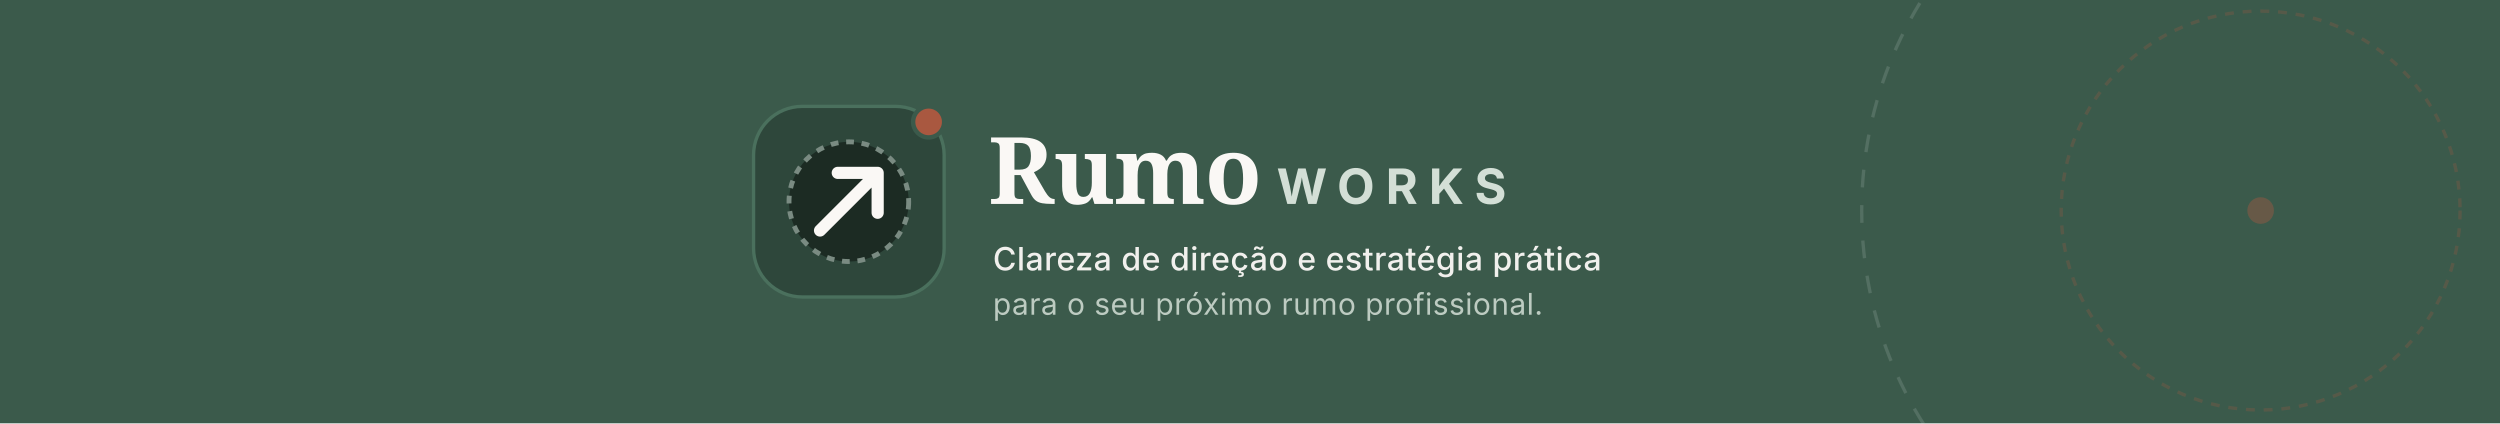
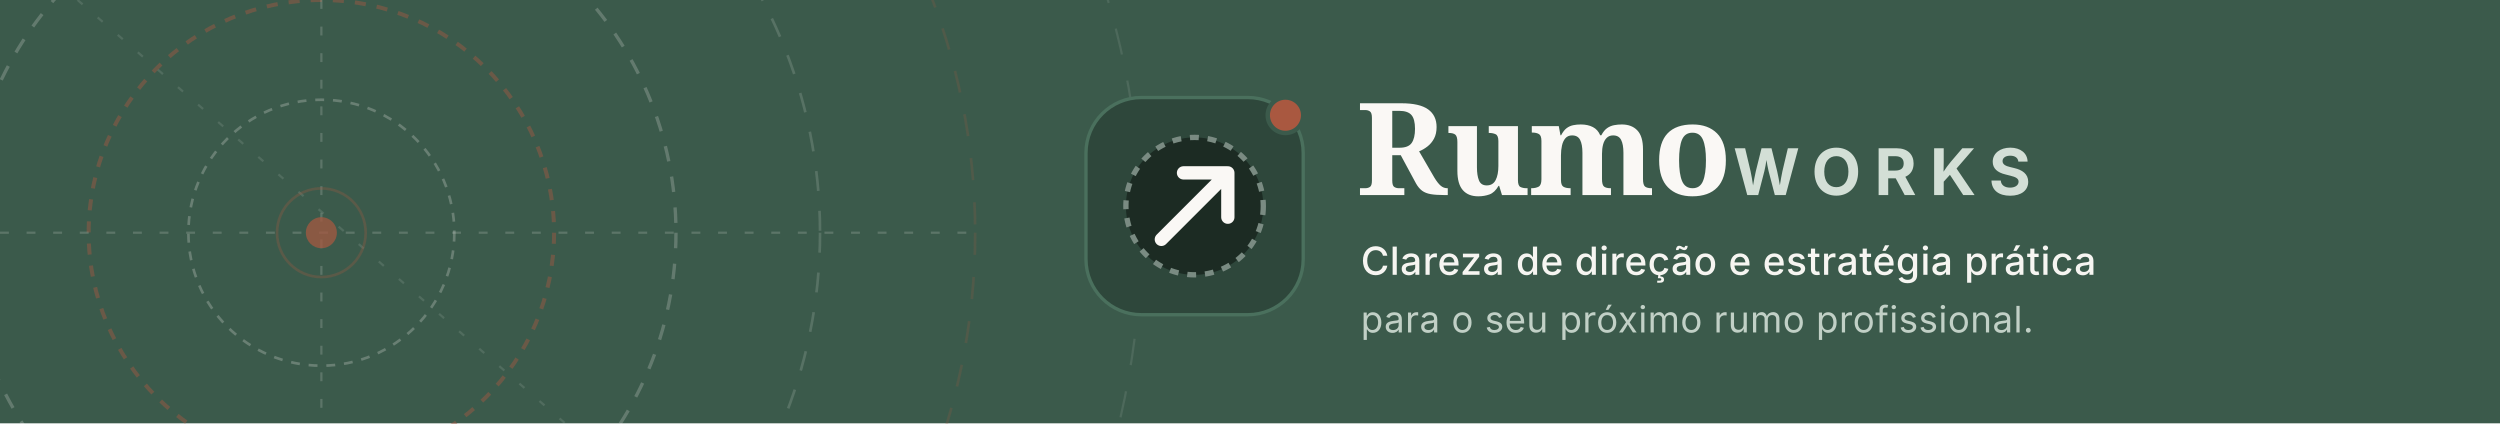
<svg xmlns="http://www.w3.org/2000/svg" viewBox="0 0 1128 191" width="1128" height="191">
  <rect width="1128" height="191" fill="#3B5A4B" />
-   <circle cx="1020" cy="95" r="180" stroke="#EBF1ED" stroke-width="1.5" stroke-dasharray="8 8" opacity="0.14" fill="none" />
-   <circle cx="1020" cy="95" r="90" stroke="#A95840" stroke-width="1.5" stroke-dasharray="4 4" opacity="0.25" fill="none" />
-   <circle cx="1020" cy="95" r="6" fill="#A95840" opacity="0.4" />
-   <g transform="translate(340, 48)">
-     <rect width="86" height="86" rx="22" fill="#2E473B" stroke="#4A705D" stroke-width="1.5" />
-     <circle cx="43" cy="43" r="27" stroke="#EBF1ED" stroke-width="2.2" stroke-dasharray="3.5 3.5" opacity="0.4" />
-     <path d="M30 56L56 30M56 30H38M56 30V48" stroke="#FAF8F5" stroke-width="5.5" stroke-linecap="round" stroke-linejoin="round" />
-     <circle cx="79" cy="7" r="7" fill="#A95840" stroke="#3B5A4B" stroke-width="2" />
+   <g opacity="0.95">
+     <circle cx="145" cy="105" r="60" stroke="#FAF8F5" stroke-width="1.2" stroke-dasharray="4 4" opacity="0.25" fill="none" />
+     <circle cx="145" cy="105" r="105" stroke="#A95840" stroke-width="1.8" stroke-dasharray="5 5" opacity="0.45" fill="none" />
+     <circle cx="145" cy="105" r="160" stroke="#FAF8F5" stroke-width="1.5" stroke-dasharray="7 7" opacity="0.22" fill="none" />
+     <circle cx="145" cy="105" r="225" stroke="#FAF8F5" stroke-width="1.2" stroke-dasharray="9 9" opacity="0.16" fill="none" />
+     <circle cx="145" cy="105" r="295" stroke="#A95840" stroke-width="1.2" stroke-dasharray="10 10" opacity="0.2" fill="none" />
+     <circle cx="145" cy="105" r="370" stroke="#FAF8F5" stroke-width="1" stroke-dasharray="12 12" opacity="0.1" fill="none" />
+     <line x1="0" y1="105" x2="440" y2="105" stroke="#FAF8F5" stroke-width="1" stroke-dasharray="4 8" opacity="0.18" />
+     <line x1="145" y1="0" x2="145" y2="191" stroke="#FAF8F5" stroke-width="1" stroke-dasharray="4 8" opacity="0.18" />
+     <line x1="35" y1="0" x2="255" y2="191" stroke="#FAF8F5" stroke-width="1" stroke-dasharray="3 9" opacity="0.12" />
+     <circle cx="145" cy="105" r="7" fill="#A95840" opacity="0.75" />
+     <circle cx="145" cy="105" r="20" stroke="#A95840" stroke-width="1.2" opacity="0.3" fill="none" />
  </g>
-   <text x="446" y="92" font-family="Georgia, serif" font-size="42" font-weight="600" fill="#FAF8F5" letter-spacing="-0.5">Rumo</text>
-   <text x="576" y="92" font-family="-apple-system, BlinkMacSystemFont, sans-serif" font-size="22" font-weight="700" fill="#D3DFD6" letter-spacing="5">WORKS</text>
-   <text x="448" y="122" font-family="-apple-system, BlinkMacSystemFont, sans-serif" font-size="14.5" font-weight="500" fill="#FAF8F5" letter-spacing="0.2" opacity="0.95">Clareza de direção e estratégia prática</text>
-   <text x="448" y="142" font-family="-apple-system, BlinkMacSystemFont, sans-serif" font-size="13.5" font-weight="400" fill="#D3DFD6" letter-spacing="0.2" opacity="0.85">para o seu próximo rumo profissional.</text>
+   <g transform="translate(490, 44)">
+     <rect width="98" height="98" rx="25" fill="#2E473B" stroke="#4A705D" stroke-width="1.5" />
+     <circle cx="49" cy="49" r="31" stroke="#EBF1ED" stroke-width="2.4" stroke-dasharray="4 4" opacity="0.4" />
+     <path d="M34 64L64 34M64 34H44M64 34V54" stroke="#FAF8F5" stroke-width="6" stroke-linecap="round" stroke-linejoin="round" />
+     <circle cx="90" cy="8" r="8" fill="#A95840" stroke="#3B5A4B" stroke-width="2" />
+   </g>
+   <text x="612" y="88" font-family="Georgia, serif" font-size="58" font-weight="600" fill="#FAF8F5" letter-spacing="-1">Rumo</text>
+   <text x="782" y="88" font-family="-apple-system, BlinkMacSystemFont, &quot;Segoe UI&quot;, sans-serif" font-size="29" font-weight="700" fill="#D3DFD6" letter-spacing="6">WORKS</text>
+   <text x="614" y="124" font-family="-apple-system, BlinkMacSystemFont, &quot;Segoe UI&quot;, sans-serif" font-size="17.5" font-weight="500" fill="#FAF8F5" letter-spacing="0.25" opacity="0.98">Clareza de direção e estratégia prática</text>
+   <text x="614" y="150" font-family="-apple-system, BlinkMacSystemFont, &quot;Segoe UI&quot;, sans-serif" font-size="16.5" font-weight="400" fill="#D3DFD6" letter-spacing="0.25" opacity="0.88">para o seu próximo rumo profissional.</text>
</svg>
